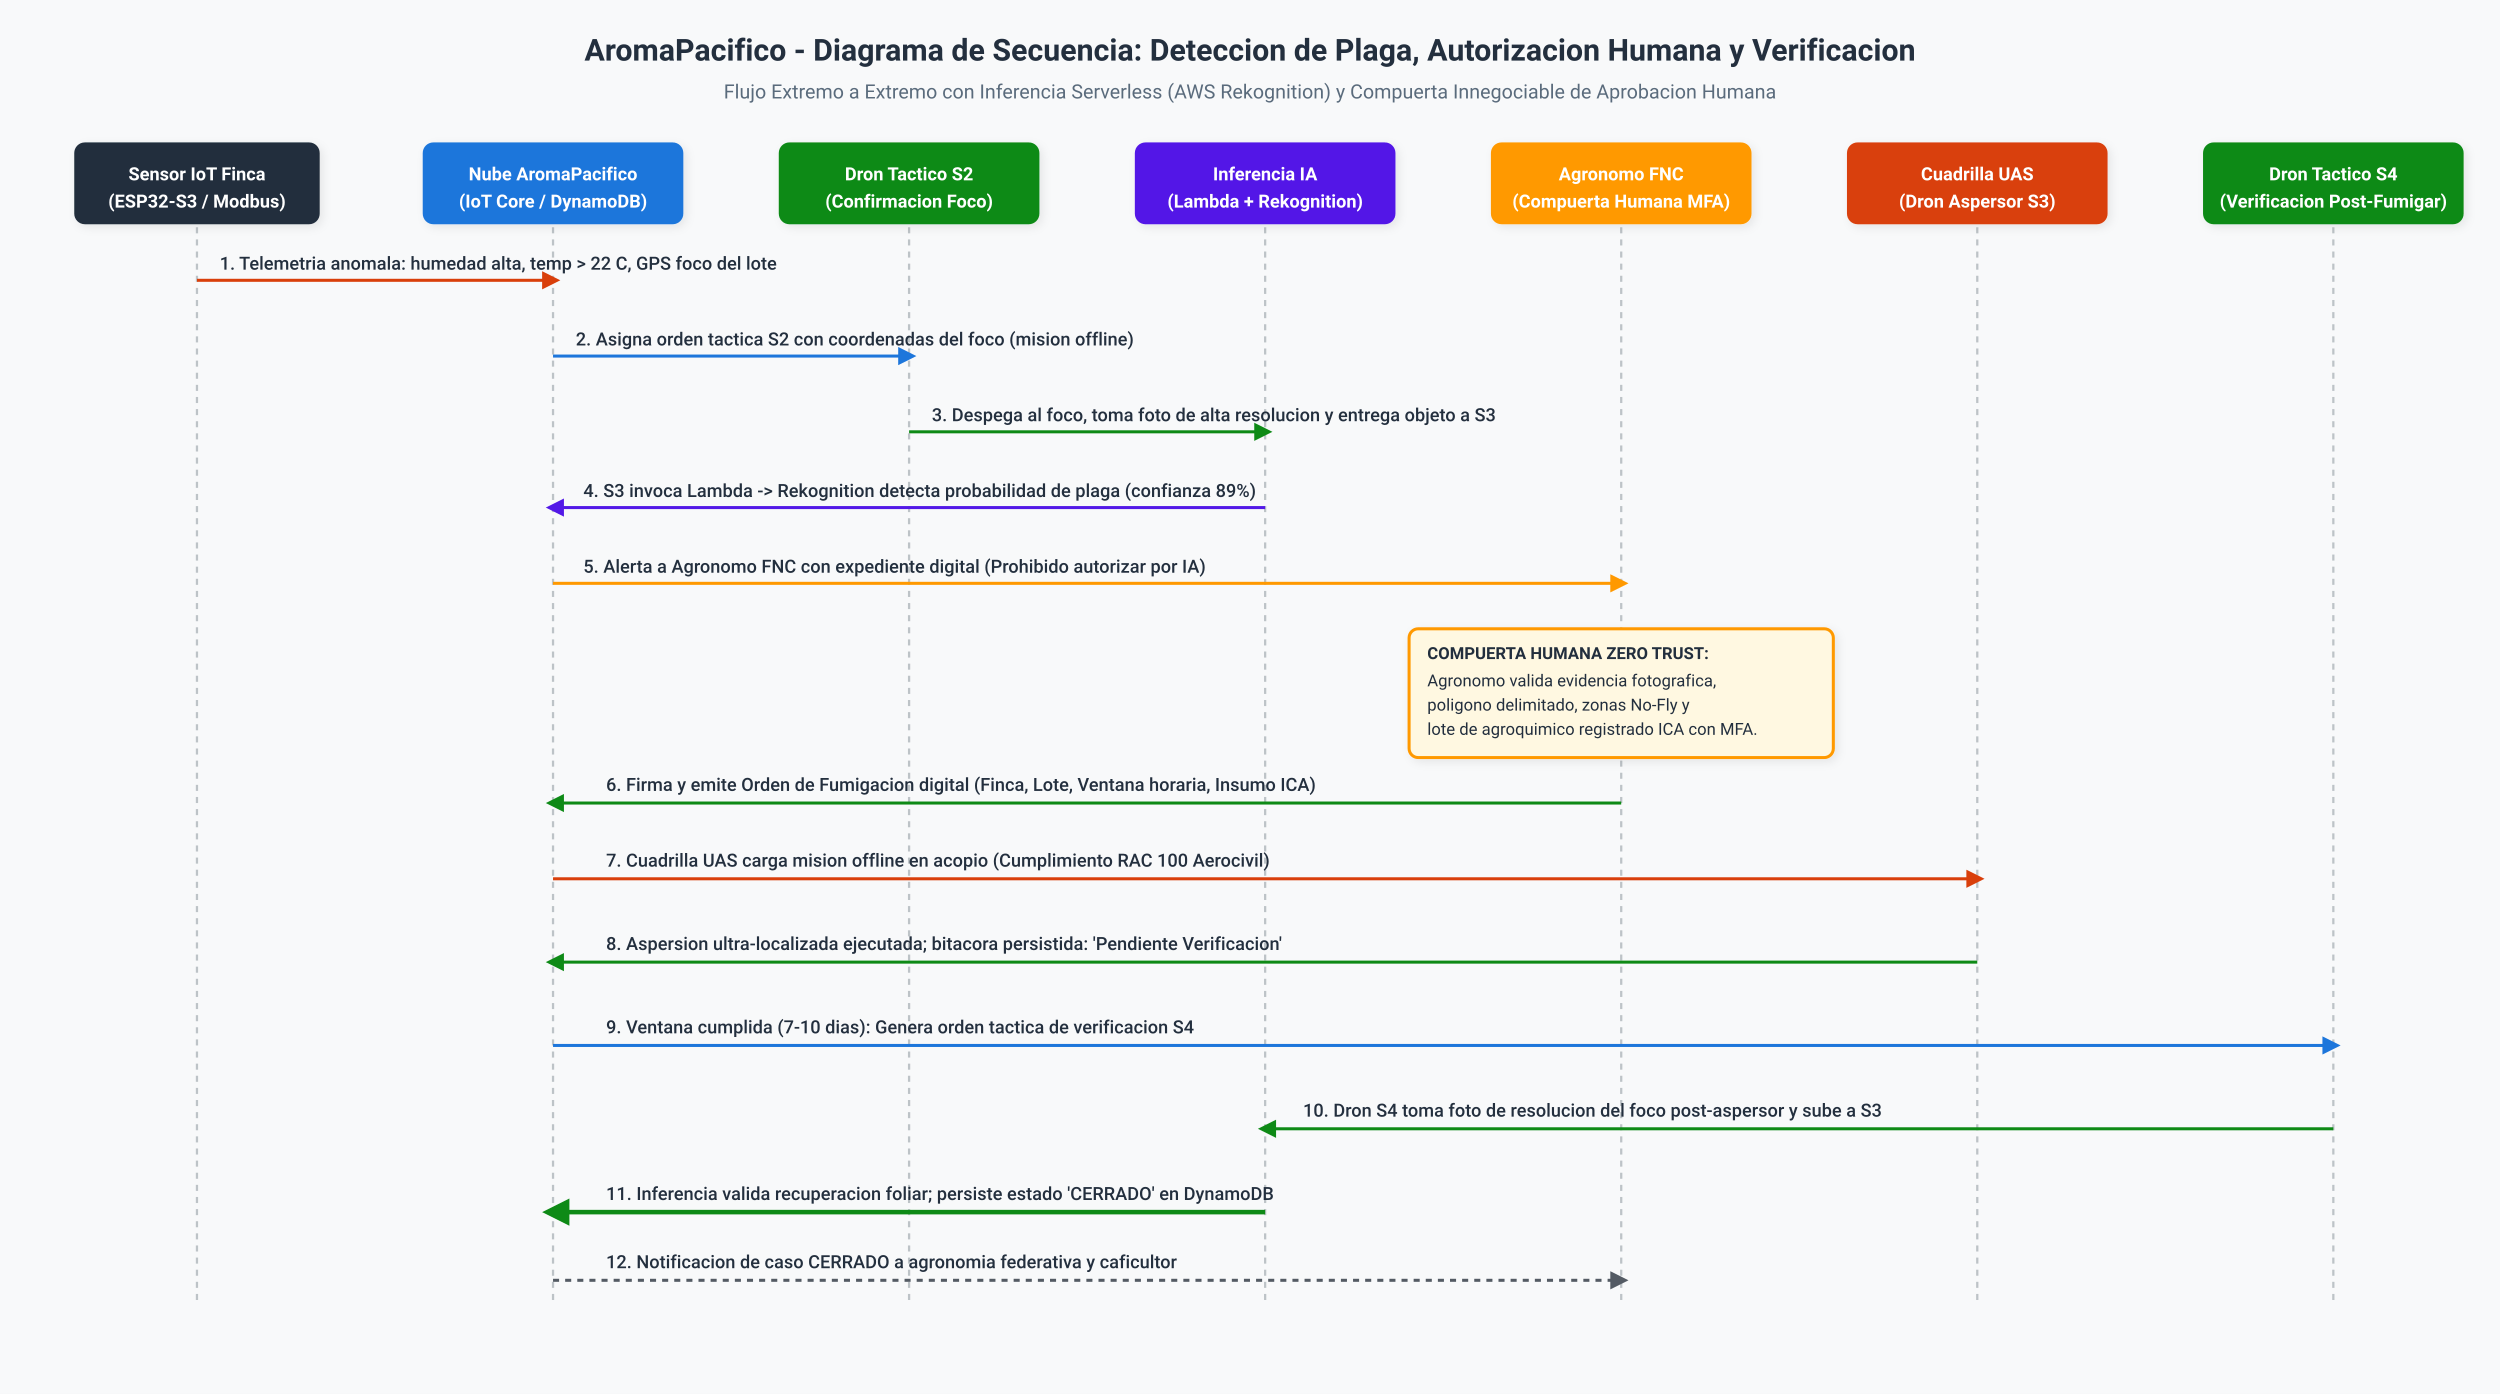
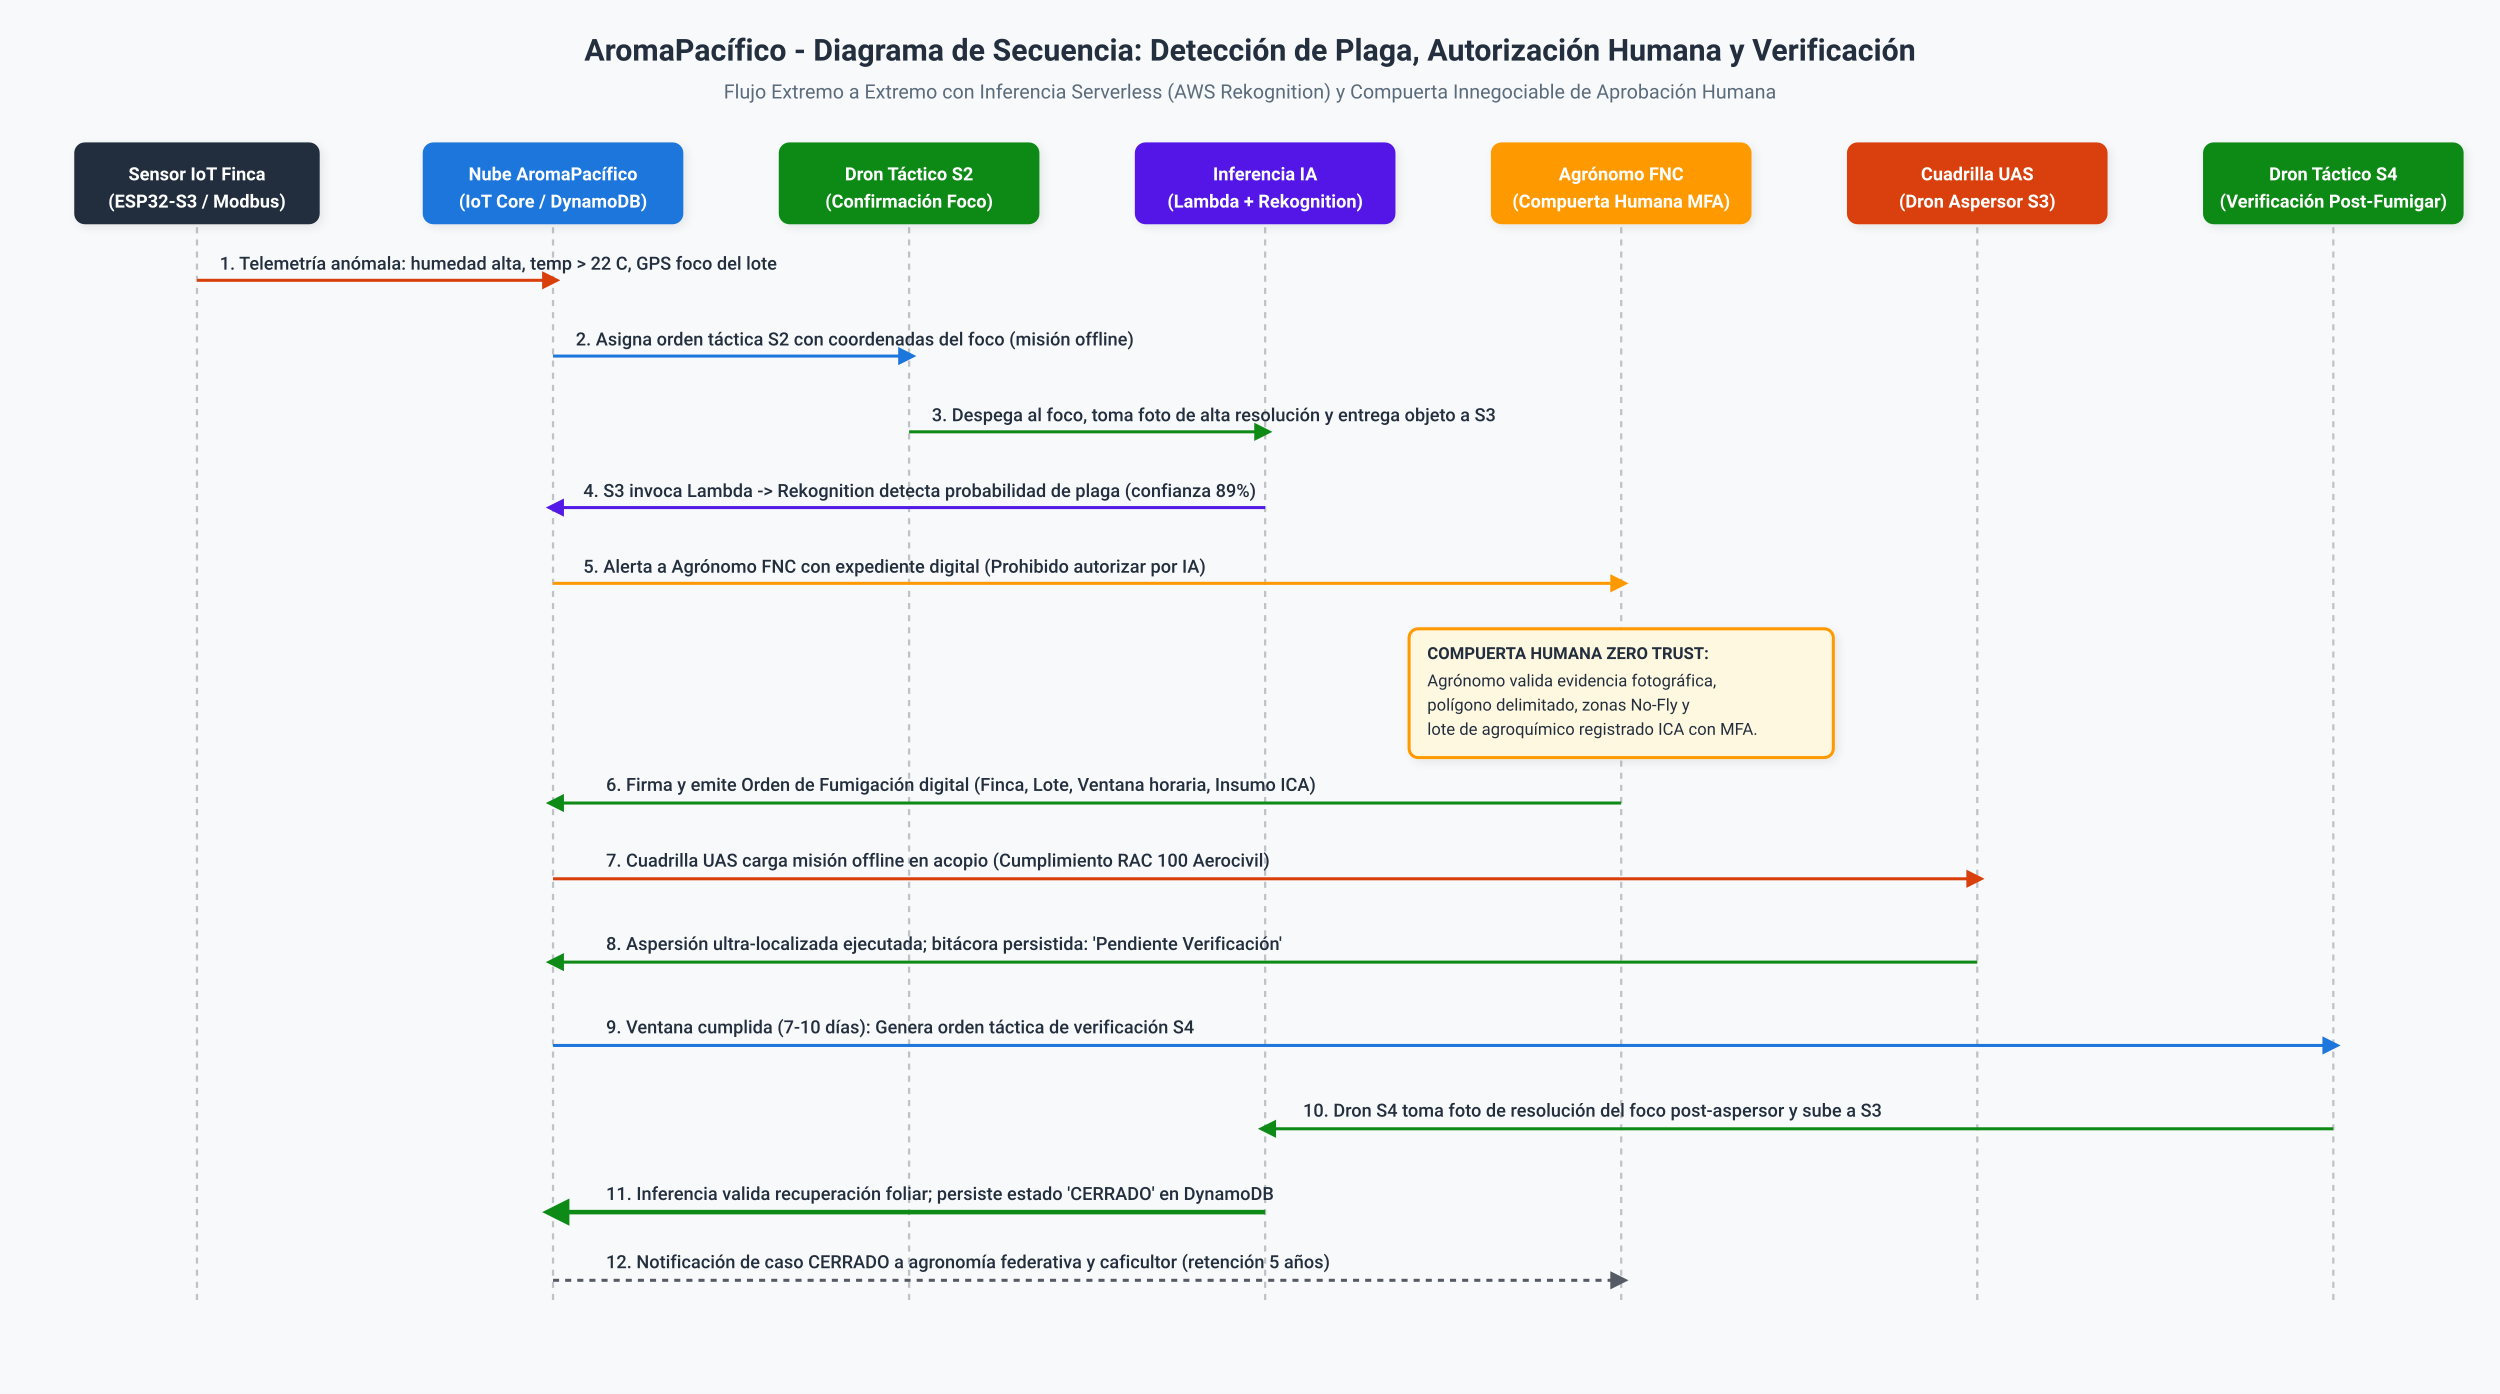
<svg xmlns="http://www.w3.org/2000/svg" viewBox="0 0 1650 920" width="100%" height="100%">
  <defs>
    <style>
      .title { font-family: -apple-system, BlinkMacSystemFont, "Segoe UI", Roboto, Helvetica, Arial, sans-serif; font-size: 20px; font-weight: bold; fill: #232F3E; text-anchor: middle; }
      .subtitle { font-family: -apple-system, BlinkMacSystemFont, "Segoe UI", Roboto, Helvetica, Arial, sans-serif; font-size: 13px; fill: #5A6B7C; text-anchor: middle; }
      .actor-title { font-family: -apple-system, BlinkMacSystemFont, "Segoe UI", Roboto, Helvetica, Arial, sans-serif; font-size: 12px; font-weight: bold; fill: #FFFFFF; text-anchor: middle; }
      .msg-text { font-family: -apple-system, BlinkMacSystemFont, "Segoe UI", Roboto, Helvetica, Arial, sans-serif; font-size: 12px; fill: #232F3E; font-weight: 500; }
      .note-text { font-family: -apple-system, BlinkMacSystemFont, "Segoe UI", Roboto, Helvetica, Arial, sans-serif; font-size: 11px; fill: #232F3E; }
    </style>
    <filter id="shadow" x="-3%" y="-3%" width="106%" height="106%" filterUnits="userSpaceOnUse">
      <feDropShadow dx="2" dy="2" stdDeviation="3" flood-color="#000000" flood-opacity="0.08" />
    </filter>
    <marker id="arr-blue" viewBox="0 0 10 10" refX="6" refY="5" markerWidth="6" markerHeight="6" orient="auto-start-reverse">
      <path d="M 0 0 L 10 5 L 0 10 z" fill="#1D76DB" />
    </marker>
    <marker id="arr-green" viewBox="0 0 10 10" refX="6" refY="5" markerWidth="6" markerHeight="6" orient="auto-start-reverse">
      <path d="M 0 0 L 10 5 L 0 10 z" fill="#0E8A16" />
    </marker>
    <marker id="arr-red" viewBox="0 0 10 10" refX="6" refY="5" markerWidth="6" markerHeight="6" orient="auto-start-reverse">
      <path d="M 0 0 L 10 5 L 0 10 z" fill="#D93F0B" />
    </marker>
    <marker id="arr-purple" viewBox="0 0 10 10" refX="6" refY="5" markerWidth="6" markerHeight="6" orient="auto-start-reverse">
      <path d="M 0 0 L 10 5 L 0 10 z" fill="#5319E7" />
    </marker>
    <marker id="arr-orange" viewBox="0 0 10 10" refX="6" refY="5" markerWidth="6" markerHeight="6" orient="auto-start-reverse">
      <path d="M 0 0 L 10 5 L 0 10 z" fill="#FF9900" />
    </marker>
    <marker id="arr-gray" viewBox="0 0 10 10" refX="6" refY="5" markerWidth="6" markerHeight="6" orient="auto-start-reverse">
      <path d="M 0 0 L 10 5 L 0 10 z" fill="#545B64" />
    </marker>
  </defs>
  <rect width="1650" height="920" fill="#F8F9FA" />
-   <text x="825" y="40" class="title">AromaPacifico - Diagrama de Secuencia: Deteccion de Plaga, Autorizacion Humana y Verificacion</text>
-   <text x="825" y="65" class="subtitle">Flujo Extremo a Extremo con Inferencia Serverless (AWS Rekognition) y Compuerta Innegociable de Aprobacion Humana</text>
+   <text x="825" y="40" class="title">AromaPacífico - Diagrama de Secuencia: Detección de Plaga, Autorización Humana y Verificación</text>
+   <text x="825" y="65" class="subtitle">Flujo Extremo a Extremo con Inferencia Serverless (AWS Rekognition) y Compuerta Innegociable de Aprobación Humana</text>
  <line x1="130" y1="150" x2="130" y2="860" stroke="#BDC3C7" stroke-width="1.5" stroke-dasharray="4,4" />
  <line x1="365" y1="150" x2="365" y2="860" stroke="#BDC3C7" stroke-width="1.5" stroke-dasharray="4,4" />
  <line x1="600" y1="150" x2="600" y2="860" stroke="#BDC3C7" stroke-width="1.5" stroke-dasharray="4,4" />
  <line x1="835" y1="150" x2="835" y2="860" stroke="#BDC3C7" stroke-width="1.5" stroke-dasharray="4,4" />
  <line x1="1070" y1="150" x2="1070" y2="860" stroke="#BDC3C7" stroke-width="1.5" stroke-dasharray="4,4" />
  <line x1="1305" y1="150" x2="1305" y2="860" stroke="#BDC3C7" stroke-width="1.5" stroke-dasharray="4,4" />
  <line x1="1540" y1="150" x2="1540" y2="860" stroke="#BDC3C7" stroke-width="1.5" stroke-dasharray="4,4" />
  <g transform="translate(50, 95)" filter="url(#shadow)">
    <rect width="160" height="52" rx="6" fill="#232F3E" stroke="#232F3E" stroke-width="2" />
    <text x="80" y="24" class="actor-title">Sensor IoT Finca</text>
    <text x="80" y="42" class="actor-title" font-weight="normal" font-size="11px">(ESP32-S3 / Modbus)</text>
  </g>
  <g transform="translate(280, 95)" filter="url(#shadow)">
    <rect width="170" height="52" rx="6" fill="#1D76DB" stroke="#1D76DB" stroke-width="2" />
-     <text x="85" y="24" class="actor-title">Nube AromaPacifico</text>
+     <text x="85" y="24" class="actor-title">Nube AromaPacífico</text>
    <text x="85" y="42" class="actor-title" font-weight="normal" font-size="11px">(IoT Core / DynamoDB)</text>
  </g>
  <g transform="translate(515, 95)" filter="url(#shadow)">
    <rect width="170" height="52" rx="6" fill="#0E8A16" stroke="#0E8A16" stroke-width="2" />
-     <text x="85" y="24" class="actor-title">Dron Tactico S2</text>
-     <text x="85" y="42" class="actor-title" font-weight="normal" font-size="11px">(Confirmacion Foco)</text>
+     <text x="85" y="24" class="actor-title">Dron Táctico S2</text>
+     <text x="85" y="42" class="actor-title" font-weight="normal" font-size="11px">(Confirmación Foco)</text>
  </g>
  <g transform="translate(750, 95)" filter="url(#shadow)">
    <rect width="170" height="52" rx="6" fill="#5319E7" stroke="#5319E7" stroke-width="2" />
    <text x="85" y="24" class="actor-title">Inferencia IA</text>
    <text x="85" y="42" class="actor-title" font-weight="normal" font-size="11px">(Lambda + Rekognition)</text>
  </g>
  <g transform="translate(985, 95)" filter="url(#shadow)">
    <rect width="170" height="52" rx="6" fill="#FF9900" stroke="#FF9900" stroke-width="2" />
-     <text x="85" y="24" class="actor-title" fill="#232F3E">Agronomo FNC</text>
+     <text x="85" y="24" class="actor-title" fill="#232F3E">Agrónomo FNC</text>
    <text x="85" y="42" class="actor-title" fill="#232F3E" font-weight="normal" font-size="11px">(Compuerta Humana MFA)</text>
  </g>
  <g transform="translate(1220, 95)" filter="url(#shadow)">
    <rect width="170" height="52" rx="6" fill="#D93F0B" stroke="#D93F0B" stroke-width="2" />
    <text x="85" y="24" class="actor-title">Cuadrilla UAS</text>
    <text x="85" y="42" class="actor-title" font-weight="normal" font-size="11px">(Dron Aspersor S3)</text>
  </g>
  <g transform="translate(1455, 95)" filter="url(#shadow)">
    <rect width="170" height="52" rx="6" fill="#0E8A16" stroke="#0E8A16" stroke-width="2" />
-     <text x="85" y="24" class="actor-title">Dron Tactico S4</text>
-     <text x="85" y="42" class="actor-title" font-weight="normal" font-size="11px">(Verificacion Post-Fumigar)</text>
+     <text x="85" y="24" class="actor-title">Dron Táctico S4</text>
+     <text x="85" y="42" class="actor-title" font-weight="normal" font-size="11px">(Verificación Post-Fumigar)</text>
  </g>
  <path d="M 130 185 L 365 185" fill="none" stroke="#D93F0B" stroke-width="2" marker-end="url(#arr-red)" />
-   <text x="145" y="178" class="msg-text" fill="#D93F0B">1. Telemetria anomala: humedad alta, temp &gt; 22 C, GPS foco del lote</text>
+   <text x="145" y="178" class="msg-text" fill="#D93F0B">1. Telemetría anómala: humedad alta, temp &gt; 22 C, GPS foco del lote</text>
  <path d="M 365 235 L 600 235" fill="none" stroke="#1D76DB" stroke-width="2" marker-end="url(#arr-blue)" />
-   <text x="380" y="228" class="msg-text">2. Asigna orden tactica S2 con coordenadas del foco (mision offline)</text>
+   <text x="380" y="228" class="msg-text">2. Asigna orden táctica S2 con coordenadas del foco (misión offline)</text>
  <path d="M 600 285 L 835 285" fill="none" stroke="#0E8A16" stroke-width="2" marker-end="url(#arr-green)" />
-   <text x="615" y="278" class="msg-text">3. Despega al foco, toma foto de alta resolucion y entrega objeto a S3</text>
+   <text x="615" y="278" class="msg-text">3. Despega al foco, toma foto de alta resolución y entrega objeto a S3</text>
  <path d="M 835 335 L 365 335" fill="none" stroke="#5319E7" stroke-width="2" marker-end="url(#arr-purple)" />
  <text x="385" y="328" class="msg-text">4. S3 invoca Lambda -&gt; Rekognition detecta probabilidad de plaga (confianza 89%)</text>
  <path d="M 365 385 L 1070 385" fill="none" stroke="#FF9900" stroke-width="2" marker-end="url(#arr-orange)" />
-   <text x="385" y="378" class="msg-text" fill="#B08800">5. Alerta a Agronomo FNC con expediente digital (Prohibido autorizar por IA)</text>
+   <text x="385" y="378" class="msg-text" fill="#B08800">5. Alerta a Agrónomo FNC con expediente digital (Prohibido autorizar por IA)</text>
  <g transform="translate(930, 415)" filter="url(#shadow)">
    <rect width="280" height="85" rx="6" fill="#FFF8E1" stroke="#FF9900" stroke-width="2" />
    <text x="12" y="20" class="note-text" font-weight="bold" fill="#B08800">COMPUERTA HUMANA ZERO TRUST:</text>
-     <text x="12" y="38" class="note-text">Agronomo valida evidencia fotografica,</text>
-     <text x="12" y="54" class="note-text">poligono delimitado, zonas No-Fly y</text>
-     <text x="12" y="70" class="note-text">lote de agroquimico registrado ICA con MFA.</text>
+     <text x="12" y="38" class="note-text">Agrónomo valida evidencia fotográfica,</text>
+     <text x="12" y="54" class="note-text">polígono delimitado, zonas No-Fly y</text>
+     <text x="12" y="70" class="note-text">lote de agroquímico registrado ICA con MFA.</text>
  </g>
  <path d="M 1070 530 L 365 530" fill="none" stroke="#0E8A16" stroke-width="2" marker-end="url(#arr-green)" />
-   <text x="400" y="522" class="msg-text" fill="#0E8A16">6. Firma y emite Orden de Fumigacion digital (Finca, Lote, Ventana horaria, Insumo ICA)</text>
+   <text x="400" y="522" class="msg-text" fill="#0E8A16">6. Firma y emite Orden de Fumigación digital (Finca, Lote, Ventana horaria, Insumo ICA)</text>
  <path d="M 365 580 L 1305 580" fill="none" stroke="#D93F0B" stroke-width="2" marker-end="url(#arr-red)" />
-   <text x="400" y="572" class="msg-text">7. Cuadrilla UAS carga mision offline en acopio (Cumplimiento RAC 100 Aerocivil)</text>
+   <text x="400" y="572" class="msg-text">7. Cuadrilla UAS carga misión offline en acopio (Cumplimiento RAC 100 Aerocivil)</text>
  <path d="M 1305 635 L 365 635" fill="none" stroke="#0E8A16" stroke-width="2" marker-end="url(#arr-green)" />
-   <text x="400" y="627" class="msg-text">8. Aspersion ultra-localizada ejecutada; bitacora persistida: 'Pendiente Verificacion'</text>
+   <text x="400" y="627" class="msg-text">8. Aspersión ultra-localizada ejecutada; bitácora persistida: 'Pendiente Verificación'</text>
  <path d="M 365 690 L 1540 690" fill="none" stroke="#1D76DB" stroke-width="2" marker-end="url(#arr-blue)" />
-   <text x="400" y="682" class="msg-text">9. Ventana cumplida (7-10 dias): Genera orden tactica de verificacion S4</text>
+   <text x="400" y="682" class="msg-text">9. Ventana cumplida (7-10 días): Genera orden táctica de verificación S4</text>
  <path d="M 1540 745 L 835 745" fill="none" stroke="#0E8A16" stroke-width="2" marker-end="url(#arr-green)" />
-   <text x="860" y="737" class="msg-text">10. Dron S4 toma foto de resolucion del foco post-aspersor y sube a S3</text>
+   <text x="860" y="737" class="msg-text">10. Dron S4 toma foto de resolución del foco post-aspersor y sube a S3</text>
  <path d="M 835 800 L 365 800" fill="none" stroke="#0E8A16" stroke-width="3" marker-end="url(#arr-green)" />
-   <text x="400" y="792" class="msg-text" fill="#0E8A16" font-weight="bold">11. Inferencia valida recuperacion foliar; persiste estado 'CERRADO' en DynamoDB</text>
+   <text x="400" y="792" class="msg-text" fill="#0E8A16" font-weight="bold">11. Inferencia valida recuperación foliar; persiste estado 'CERRADO' en DynamoDB</text>
  <path d="M 365 845 L 1070 845" fill="none" stroke="#545B64" stroke-width="2" stroke-dasharray="4,4" marker-end="url(#arr-gray)" />
-   <text x="400" y="837" class="msg-text" fill="#545B64">12. Notificacion de caso CERRADO a agronomia federativa y caficultor</text>
+   <text x="400" y="837" class="msg-text" fill="#545B64">12. Notificación de caso CERRADO a agronomía federativa y caficultor (retención 5 años)</text>
</svg>
